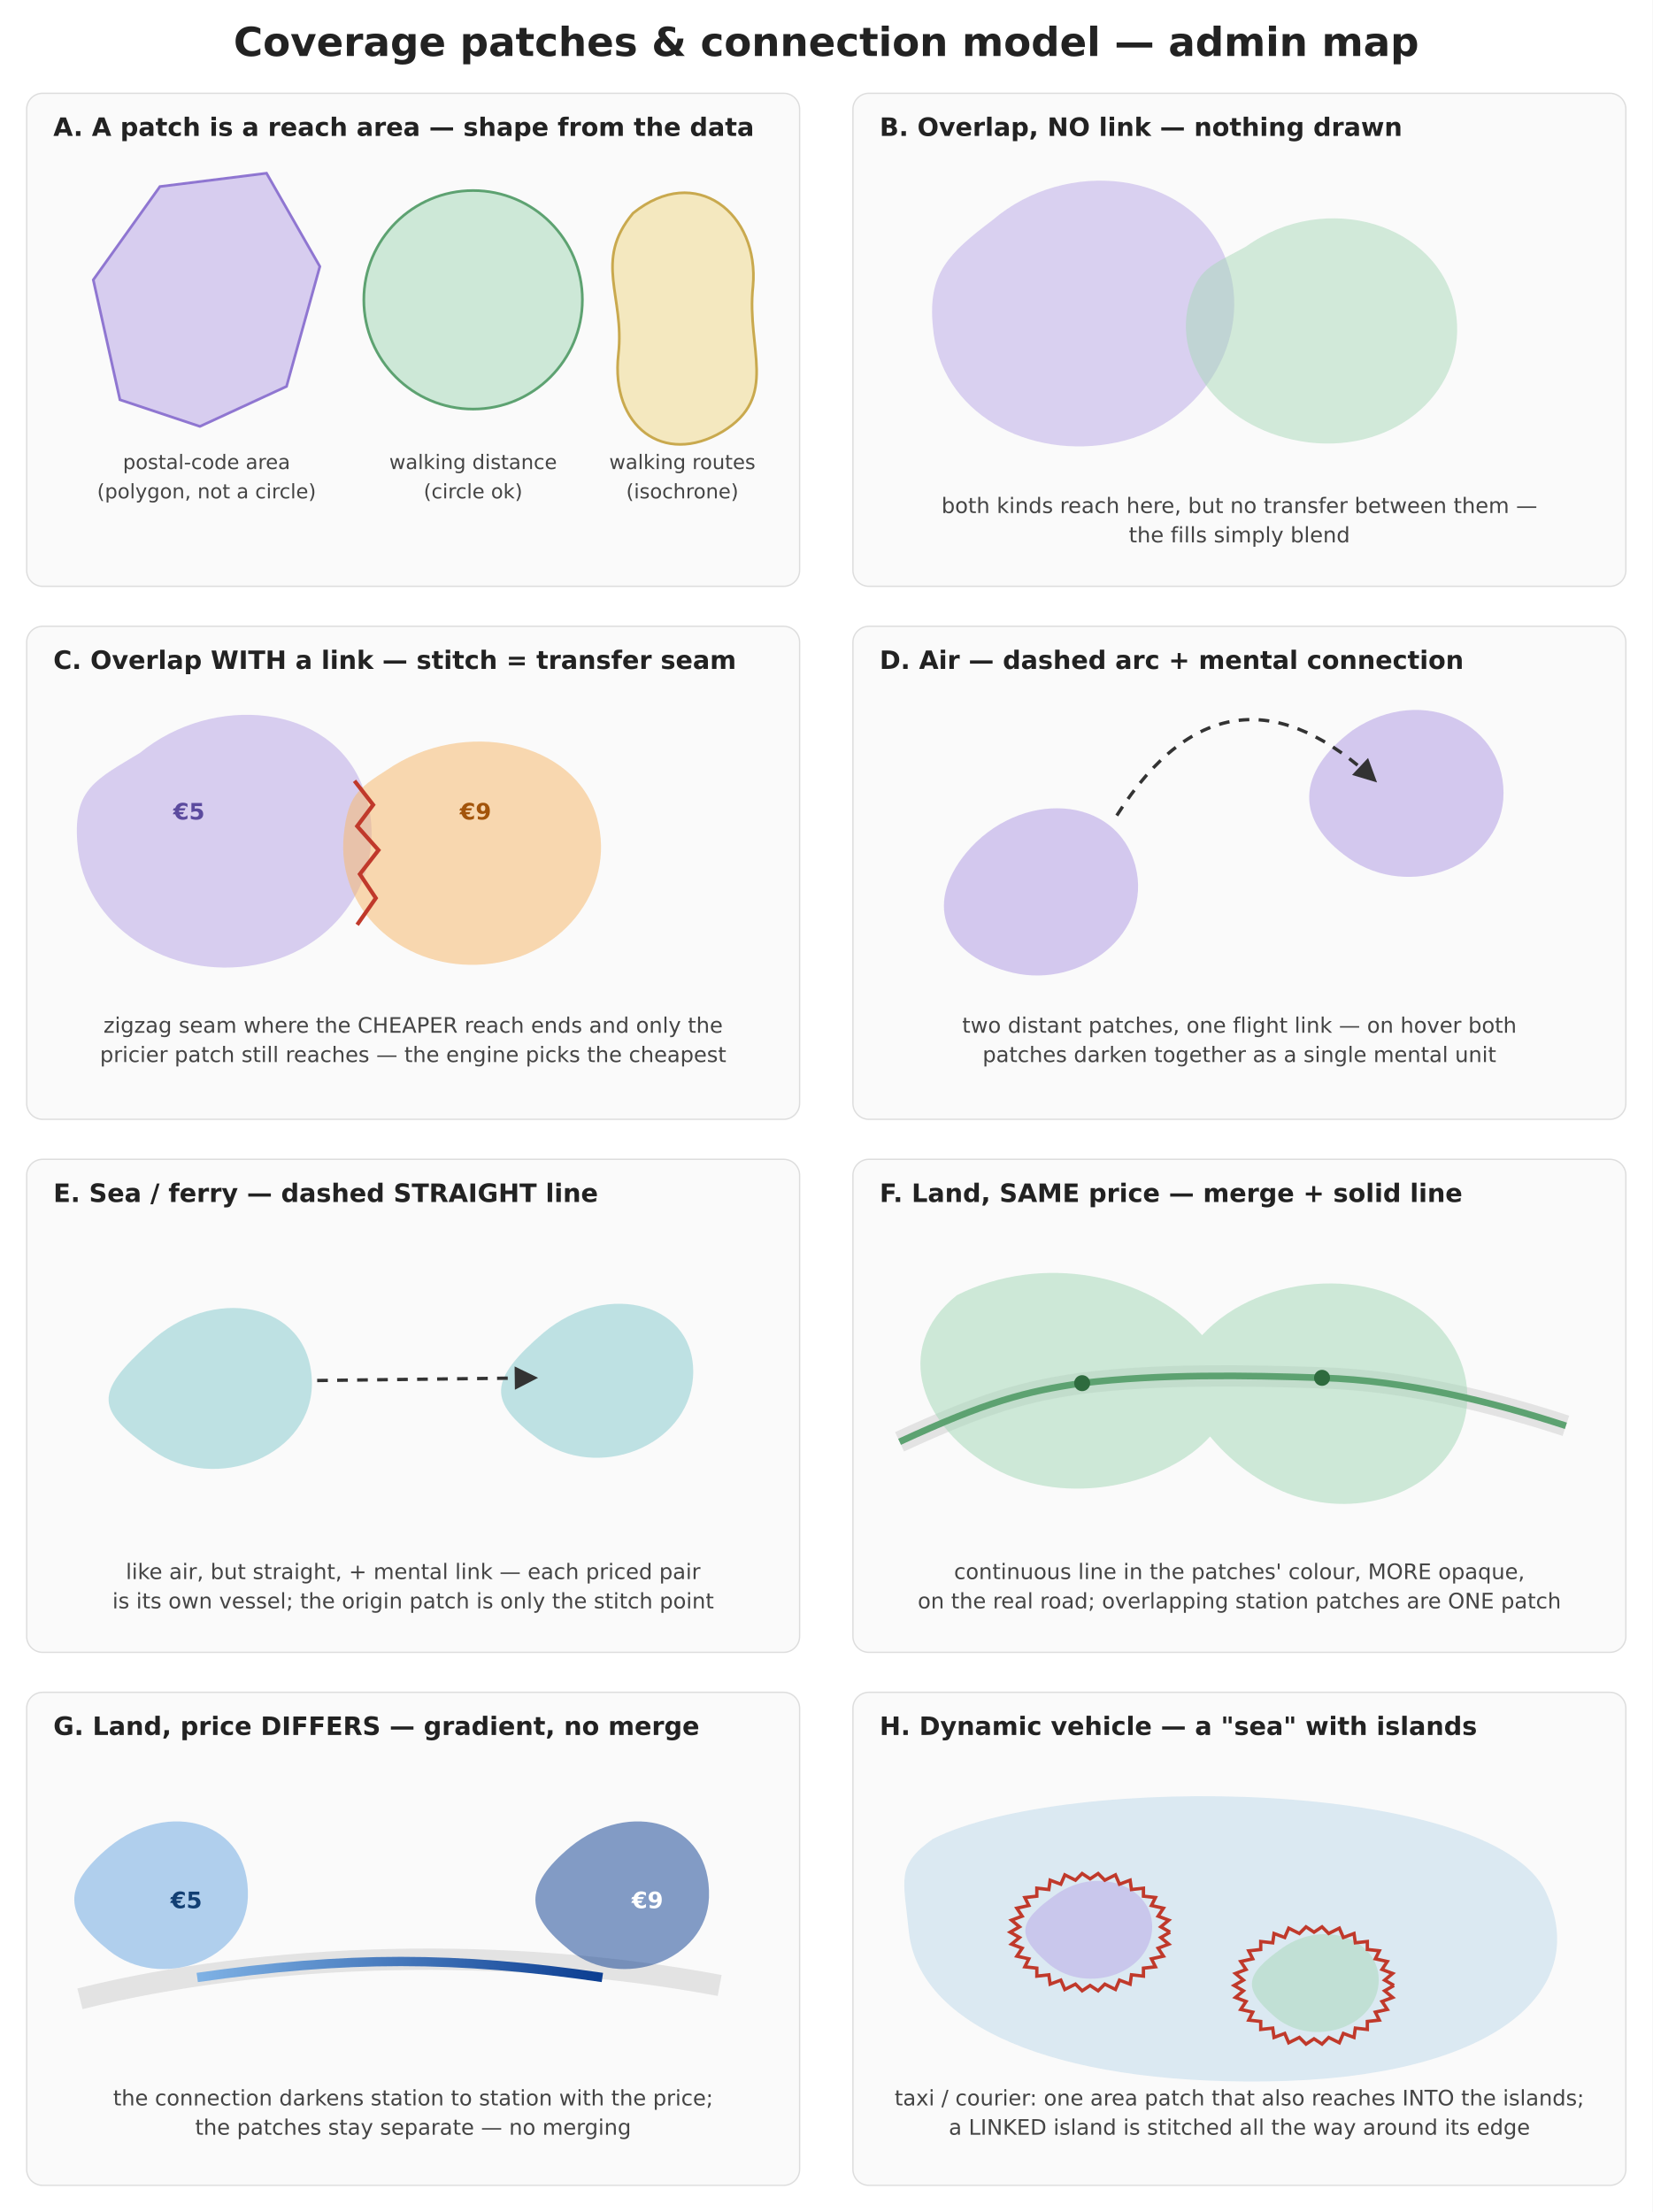
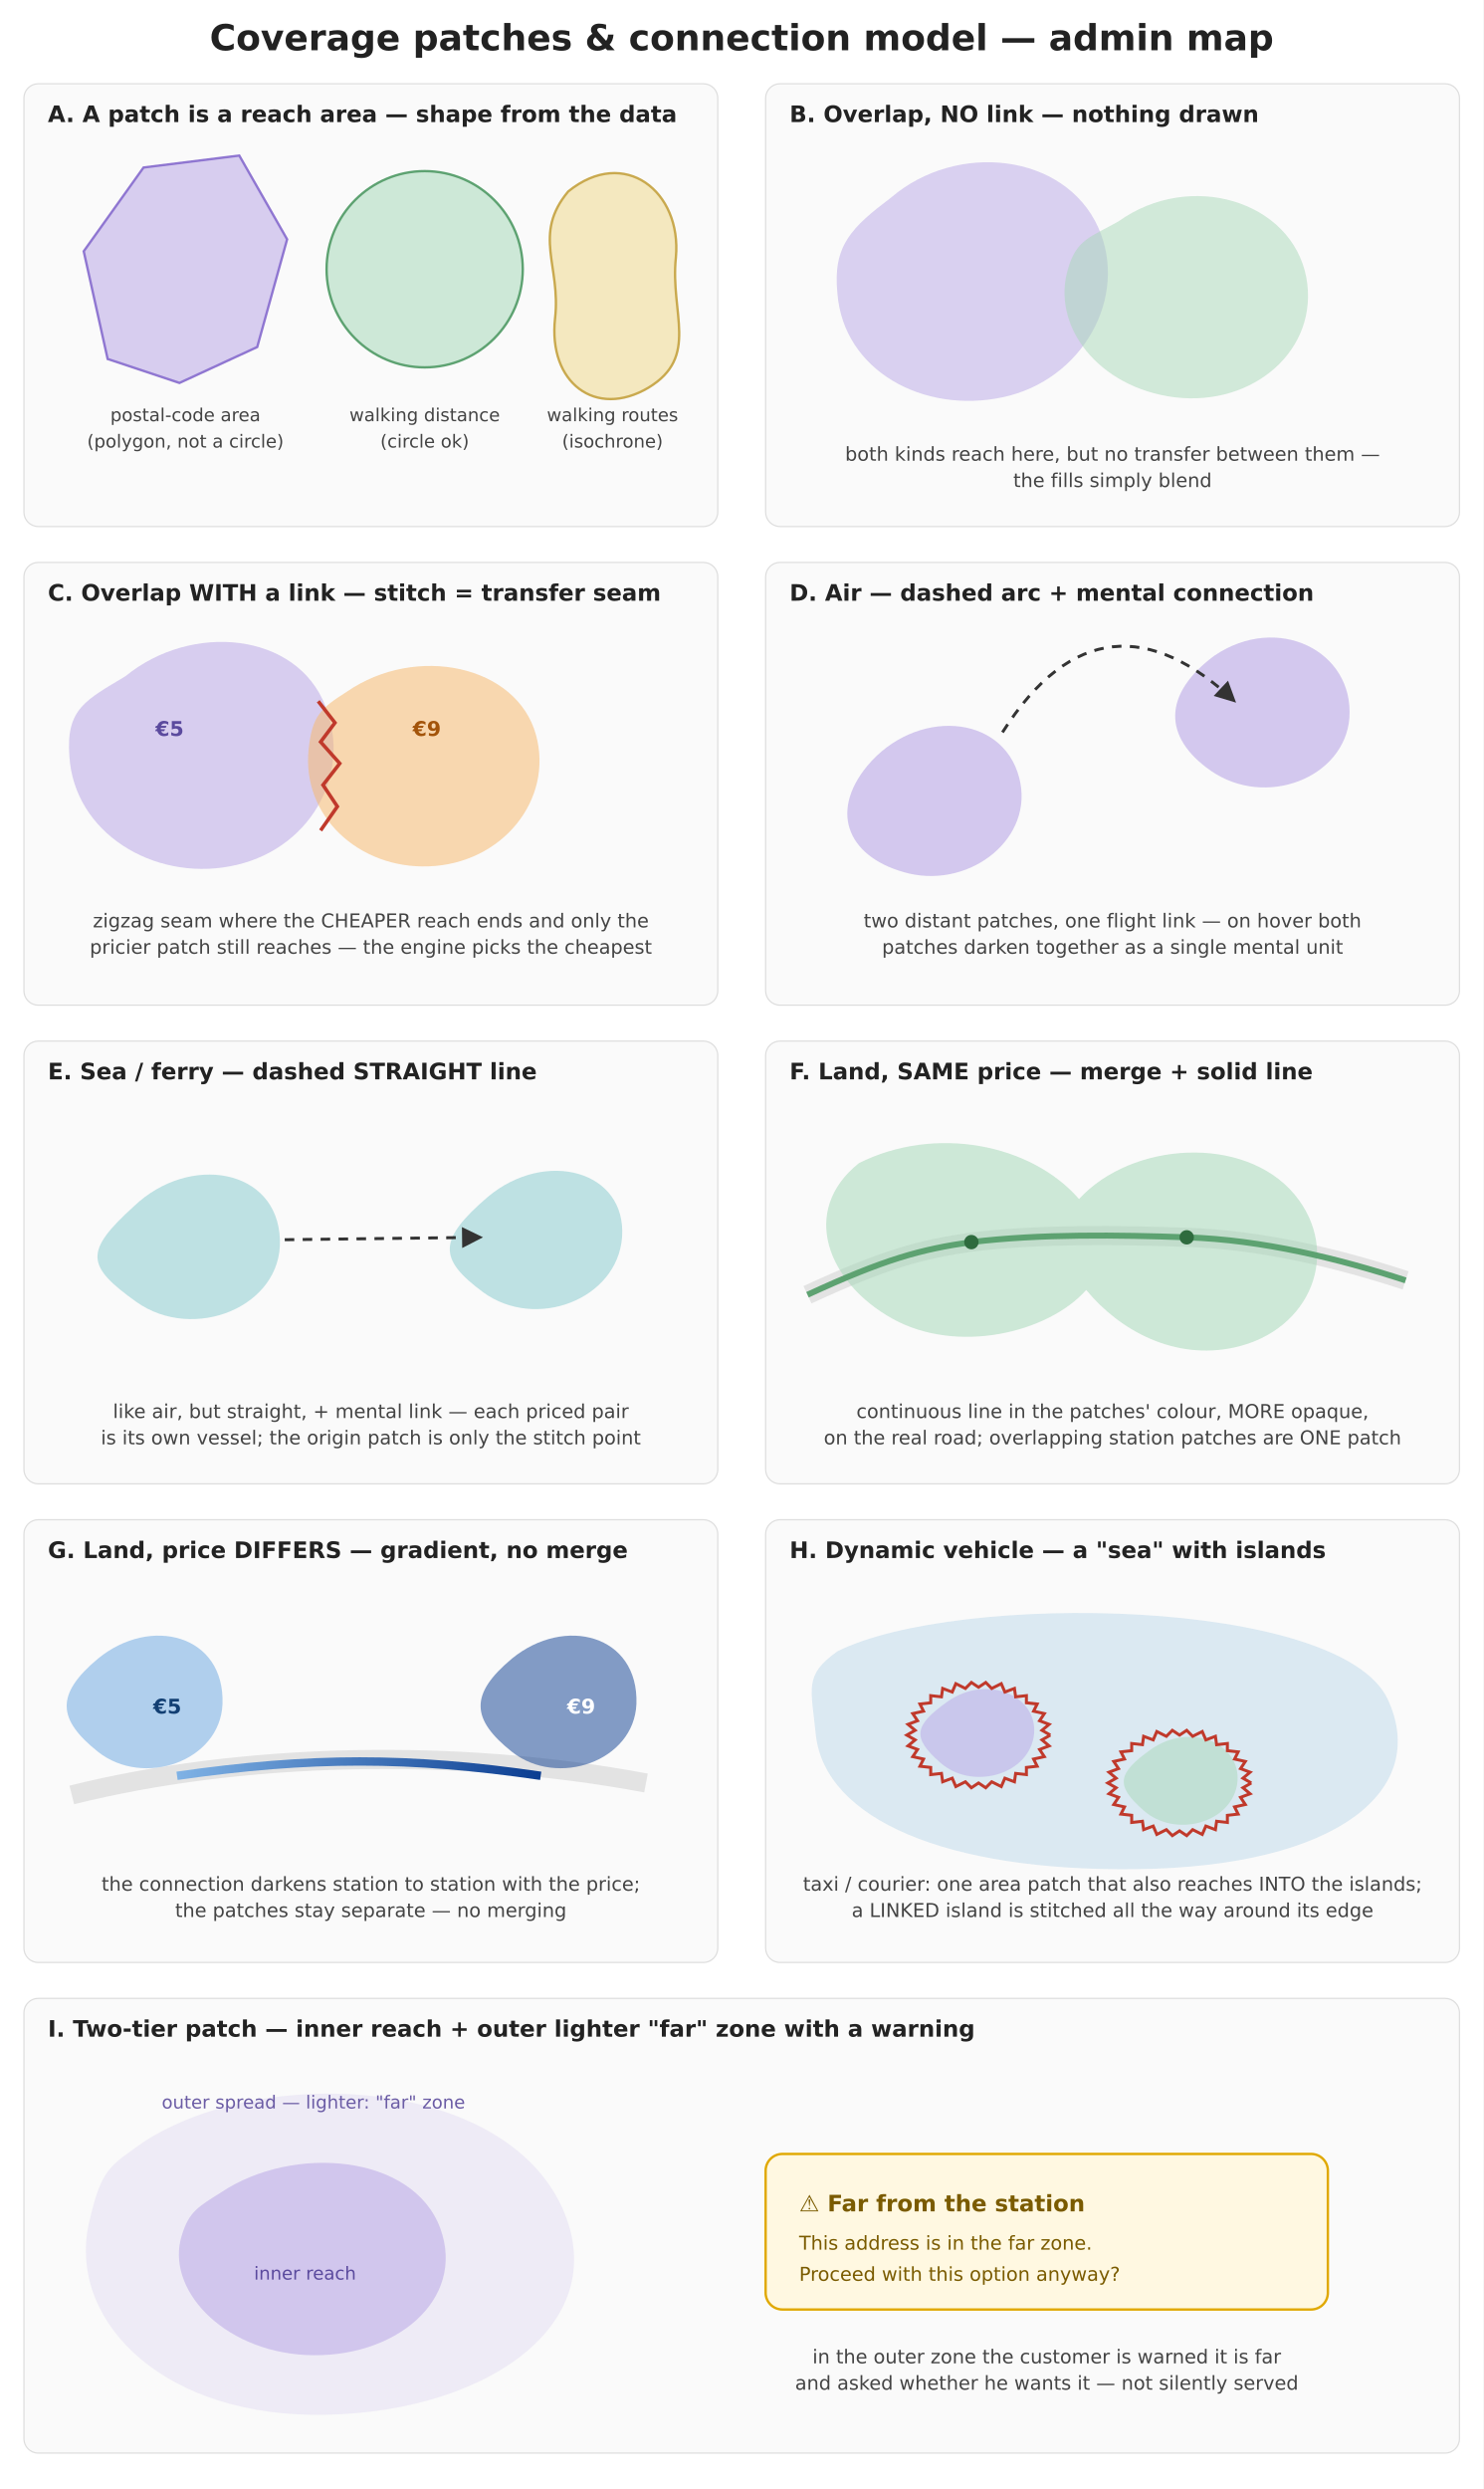
- <svg xmlns="http://www.w3.org/2000/svg" width="1240" height="1660" viewBox="0 0 1240 1660" font-family="DejaVu Sans, Arial, sans-serif">
+ <svg xmlns="http://www.w3.org/2000/svg" width="1240" height="2080" viewBox="0 0 1240 2080" font-family="DejaVu Sans, Arial, sans-serif">
  <defs>
    <marker id="arr" viewBox="0 0 10 10" refX="9" refY="5" markerWidth="7" markerHeight="7" orient="auto-start-reverse">
      <path d="M0,0 L10,5 L0,10 z" fill="#333" />
    </marker>
    <linearGradient id="priceGrad" x1="0" y1="0" x2="1" y2="0">
      <stop offset="0" stop-color="#7fb2e5" />
      <stop offset="1" stop-color="#0b3d91" />
    </linearGradient>
  </defs>
-   <rect x="0" y="0" width="1240" height="1660" fill="#ffffff" />
+   <rect x="0" y="0" width="1240" height="2080" fill="#ffffff" />
  <text x="620" y="42" font-size="30" font-weight="bold" text-anchor="middle" fill="#222">Coverage patches &amp; connection model — admin map</text>
  <g>
    <rect x="20" y="70" width="580" height="370" rx="12" fill="#fafafa" stroke="#ddd" />
    <text x="40" y="102" font-size="19" font-weight="bold" fill="#222">A. A patch is a reach area — shape from the data</text>
    <polygon points="90,300 70,210 120,140 200,130 240,200 215,290 150,320" fill="#b9a7e6" fill-opacity="0.55" stroke="#8f76d1" stroke-width="2" />
    <text x="155" y="352" font-size="15" text-anchor="middle" fill="#444">postal-code area</text>
    <text x="155" y="374" font-size="15" text-anchor="middle" fill="#444">(polygon, not a circle)</text>
    <circle cx="355" cy="225" r="82" fill="#a8d8b9" fill-opacity="0.55" stroke="#5da271" stroke-width="2" />
    <text x="355" y="352" font-size="15" text-anchor="middle" fill="#444">walking distance</text>
    <text x="355" y="374" font-size="15" text-anchor="middle" fill="#444">(circle ok)</text>
    <path d="M475,160 C522,122 570,160 565,215 C560,262 585,298 542,324 C498,350 458,320 464,266 C469,222 445,196 475,160 Z" fill="#f2dfa0" fill-opacity="0.65" stroke="#c9a94e" stroke-width="2" />
    <text x="512" y="352" font-size="15" text-anchor="middle" fill="#444">walking routes</text>
    <text x="512" y="374" font-size="15" text-anchor="middle" fill="#444">(isochrone)</text>
  </g>
  <g>
    <rect x="640" y="70" width="580" height="370" rx="12" fill="#fafafa" stroke="#ddd" />
    <text x="660" y="102" font-size="19" font-weight="bold" fill="#222">B. Overlap, NO link — nothing drawn</text>
    <path d="M745,165 C800,118 890,128 918,190 C944,248 905,318 838,332 C772,346 705,310 700,245 C696,205 712,190 745,165 Z" fill="#b9a7e6" fill-opacity="0.5" />
    <path d="M935,185 C995,142 1080,168 1092,232 C1103,292 1048,340 982,332 C918,324 878,272 893,224 C900,200 912,198 935,185 Z" fill="#a8d8b9" fill-opacity="0.5" />
    <text x="930" y="385" font-size="16" text-anchor="middle" fill="#444">both kinds reach here, but no transfer between them —</text>
    <text x="930" y="407" font-size="16" text-anchor="middle" fill="#444">the fills simply blend</text>
  </g>
  <g>
    <rect x="20" y="470" width="580" height="370" rx="12" fill="#fafafa" stroke="#ddd" />
    <text x="40" y="502" font-size="19" font-weight="bold" fill="#222">C. Overlap WITH a link — stitch = transfer seam</text>
    <path d="M105,565 C160,520 248,528 272,590 C295,648 258,712 192,724 C128,736 62,696 58,632 C55,592 72,585 105,565 Z" fill="#b9a7e6" fill-opacity="0.55" />
    <path d="M290,578 C348,538 432,556 448,614 C463,668 420,722 358,724 C300,726 252,682 258,626 C261,598 268,592 290,578 Z" fill="#f5b971" fill-opacity="0.55" />
    <polyline points="266,586 280,604 268,620 284,638 270,656 282,674 268,694" fill="none" stroke="#c0392b" stroke-width="3" />
    <text x="130" y="615" font-size="17" font-weight="bold" fill="#5b4a9e">€5</text>
    <text x="345" y="615" font-size="17" font-weight="bold" fill="#a3540a">€9</text>
    <text x="310" y="775" font-size="16" text-anchor="middle" fill="#444">zigzag seam where the CHEAPER reach ends and only the</text>
    <text x="310" y="797" font-size="16" text-anchor="middle" fill="#444">pricier patch still reaches — the engine picks the cheapest</text>
  </g>
  <g>
    <rect x="640" y="470" width="580" height="370" rx="12" fill="#fafafa" stroke="#ddd" />
    <text x="660" y="502" font-size="19" font-weight="bold" fill="#222">D. Air — dashed arc + mental connection</text>
    <path d="M725,640 C765,592 838,596 852,650 C865,700 812,742 760,730 C710,718 692,680 725,640 Z" fill="#b9a7e6" fill-opacity="0.6" />
    <path d="M1015,548 C1068,512 1132,544 1128,600 C1124,650 1058,676 1012,644 C972,616 972,580 1015,548 Z" fill="#b9a7e6" fill-opacity="0.6" />
    <path d="M838,612 C895,522 962,520 1032,586" fill="none" stroke="#333" stroke-width="2.5" stroke-dasharray="8 7" marker-end="url(#arr)" />
    <text x="930" y="775" font-size="16" text-anchor="middle" fill="#444">two distant patches, one flight link — on hover both</text>
    <text x="930" y="797" font-size="16" text-anchor="middle" fill="#444">patches darken together as a single mental unit</text>
  </g>
  <g>
    <rect x="20" y="870" width="580" height="370" rx="12" fill="#fafafa" stroke="#ddd" />
    <text x="40" y="902" font-size="19" font-weight="bold" fill="#222">E. Sea / ferry — dashed STRAIGHT line</text>
    <path d="M112,1008 C158,964 232,976 234,1036 C236,1092 162,1122 114,1088 C72,1058 70,1046 112,1008 Z" fill="#9fd4d8" fill-opacity="0.65" />
    <path d="M408,1000 C456,960 524,978 520,1034 C516,1086 448,1112 404,1080 C366,1052 366,1036 408,1000 Z" fill="#9fd4d8" fill-opacity="0.65" />
    <line x1="238" y1="1036" x2="402" y2="1034" stroke="#333" stroke-width="2.5" stroke-dasharray="8 7" marker-end="url(#arr)" />
    <text x="310" y="1185" font-size="16" text-anchor="middle" fill="#444">like air, but straight, + mental link — each priced pair</text>
    <text x="310" y="1207" font-size="16" text-anchor="middle" fill="#444">is its own vessel; the origin patch is only the stitch point</text>
  </g>
  <g>
    <rect x="640" y="870" width="580" height="370" rx="12" fill="#fafafa" stroke="#ddd" />
    <text x="660" y="902" font-size="19" font-weight="bold" fill="#222">F. Land, SAME price — merge + solid line</text>
    <path d="M675,1082 C740,1052 770,1044 812,1038 C870,1031 935,1032 992,1034 C1055,1036 1120,1052 1175,1070" fill="none" stroke="#e3e3e3" stroke-width="16" />
    <path d="M718,972 C782,940 862,956 902,1002 C946,954 1040,948 1082,998 C1122,1046 1096,1112 1032,1126 C982,1137 936,1112 908,1078 C876,1114 800,1132 746,1102 C692,1072 668,1012 718,972 Z" fill="#a8d8b9" fill-opacity="0.55" />
    <path d="M675,1082 C740,1052 770,1044 812,1038 C870,1031 935,1032 992,1034 C1055,1036 1120,1052 1175,1070" fill="none" stroke="#5da271" stroke-width="5" />
    <circle cx="812" cy="1038" r="6" fill="#2e6b3e" />
    <circle cx="992" cy="1034" r="6" fill="#2e6b3e" />
    <text x="930" y="1185" font-size="16" text-anchor="middle" fill="#444">continuous line in the patches' colour, MORE opaque,</text>
    <text x="930" y="1207" font-size="16" text-anchor="middle" fill="#444">on the real road; overlapping station patches are ONE patch</text>
  </g>
  <g>
    <rect x="20" y="1270" width="580" height="370" rx="12" fill="#fafafa" stroke="#ddd" />
    <text x="40" y="1302" font-size="19" font-weight="bold" fill="#222">G. Land, price DIFFERS — gradient, no merge</text>
    <path d="M60,1500 C200,1465 380,1460 540,1490" fill="none" stroke="#e3e3e3" stroke-width="16" />
    <path d="M148,1484 C260,1468 342,1468 452,1484" fill="none" stroke="url(#priceGrad)" stroke-width="7" />
    <path d="M82,1386 C126,1350 188,1366 186,1424 C184,1472 120,1494 82,1464 C48,1437 46,1416 82,1386 Z" fill="#7fb2e5" fill-opacity="0.6" />
    <path d="M428,1386 C472,1350 534,1366 532,1424 C530,1472 466,1494 428,1464 C394,1437 392,1416 428,1386 Z" fill="#0b3d91" fill-opacity="0.5" />
    <text x="128" y="1432" font-size="17" font-weight="bold" fill="#123f73">€5</text>
    <text x="474" y="1432" font-size="17" font-weight="bold" fill="#ffffff">€9</text>
    <text x="310" y="1580" font-size="16" text-anchor="middle" fill="#444">the connection darkens station to station with the price;</text>
    <text x="310" y="1602" font-size="16" text-anchor="middle" fill="#444">the patches stay separate — no merging</text>
  </g>
  <g>
    <rect x="640" y="1270" width="580" height="370" rx="12" fill="#fafafa" stroke="#ddd" />
    <text x="660" y="1302" font-size="19" font-weight="bold" fill="#222">H. Dynamic vehicle — a "sea" with islands</text>
    <path d="M700,1380 C800,1330 1120,1335 1160,1420 C1195,1495 1120,1560 950,1562 C790,1564 690,1520 682,1450 C678,1410 672,1400 700,1380 Z" fill="#bcd9ea" fill-opacity="0.5" />
    <path d="M792,1422 C826,1398 870,1418 864,1452 C858,1484 812,1496 786,1473 C762,1452 764,1442 792,1422 Z" fill="#b9a7e6" fill-opacity="0.5" />
    <path d="M962,1462 C996,1438 1040,1458 1034,1492 C1028,1524 982,1536 956,1513 C932,1492 934,1482 962,1462 Z" fill="#a8d8b9" fill-opacity="0.5" />
    <polyline points="878,1450 871,1454 877,1459 869,1462 873,1468 864,1470 867,1476 858,1477 858,1483 849,1482 848,1489 840,1486 837,1493 829,1489 824,1494 818,1490 812,1494 807,1489 799,1493 796,1486 788,1489 787,1482 778,1483 778,1477 769,1476 772,1470 763,1468 767,1462 759,1459 765,1454 758,1450 765,1446 759,1441 767,1438 763,1432 772,1430 769,1424 778,1423 778,1417 787,1418 788,1411 796,1414 799,1407 807,1411 812,1406 818,1410 824,1406 829,1411 837,1407 840,1414 848,1411 849,1418 858,1417 858,1423 867,1424 864,1430 873,1432 869,1438 877,1441 871,1446 878,1450" fill="none" stroke="#c0392b" stroke-width="2.5" />
    <polyline points="1046,1490 1039,1494 1045,1499 1037,1502 1041,1508 1032,1510 1035,1516 1026,1517 1026,1523 1017,1522 1016,1529 1008,1526 1005,1533 997,1529 992,1534 986,1530 980,1534 975,1529 967,1533 964,1526 956,1529 955,1522 946,1523 946,1517 937,1516 940,1510 931,1508 935,1502 927,1499 933,1494 926,1490 933,1486 927,1481 935,1478 931,1472 940,1470 937,1464 946,1463 946,1457 955,1458 956,1451 964,1454 967,1447 975,1451 980,1446 986,1450 992,1446 997,1451 1005,1447 1008,1454 1016,1451 1017,1458 1026,1457 1026,1463 1035,1464 1032,1470 1041,1472 1037,1478 1045,1481 1039,1486 1046,1490" fill="none" stroke="#c0392b" stroke-width="2.5" />
    <text x="930" y="1580" font-size="16" text-anchor="middle" fill="#444">taxi / courier: one area patch that also reaches INTO the islands;</text>
    <text x="930" y="1602" font-size="16" text-anchor="middle" fill="#444">a LINKED island is stitched all the way around its edge</text>
  </g>
+   <g>
+     <rect x="20" y="1670" width="1200" height="380" rx="12" fill="#fafafa" stroke="#ddd" />
+     <text x="40" y="1702" font-size="19" font-weight="bold" fill="#222">I. Two-tier patch — inner reach + outer lighter "far" zone with a warning</text>
+     <path d="M120,1790 C220,1725 420,1735 470,1845 C515,1945 400,2020 260,2018 C130,2016 55,1935 75,1855 C85,1812 92,1810 120,1790 Z" fill="#b9a7e6" fill-opacity="0.18" />
+     <path d="M185,1832 C245,1792 345,1800 368,1862 C390,1922 330,1972 255,1968 C185,1964 138,1912 152,1868 C158,1848 166,1844 185,1832 Z" fill="#b9a7e6" fill-opacity="0.55" />
+     <text x="262" y="1762" font-size="15" text-anchor="middle" fill="#6b5ca5">outer spread — lighter: "far" zone</text>
+     <text x="255" y="1905" font-size="15" text-anchor="middle" fill="#5b4a9e">inner reach</text>
+     <g>
+       <rect x="640" y="1800" width="470" height="130" rx="14" fill="#fff8e1" stroke="#e0a800" stroke-width="2" />
+       <text x="668" y="1848" font-size="19" font-weight="bold" fill="#7a5b00">⚠ Far from the station</text>
+       <text x="668" y="1880" font-size="16" fill="#7a5b00">This address is in the far zone.</text>
+       <text x="668" y="1906" font-size="16" fill="#7a5b00">Proceed with this option anyway?</text>
+     </g>
+     <text x="875" y="1975" font-size="16" text-anchor="middle" fill="#444">in the outer zone the customer is warned it is far</text>
+     <text x="875" y="1997" font-size="16" text-anchor="middle" fill="#444">and asked whether he wants it — not silently served</text>
+   </g>
</svg>
